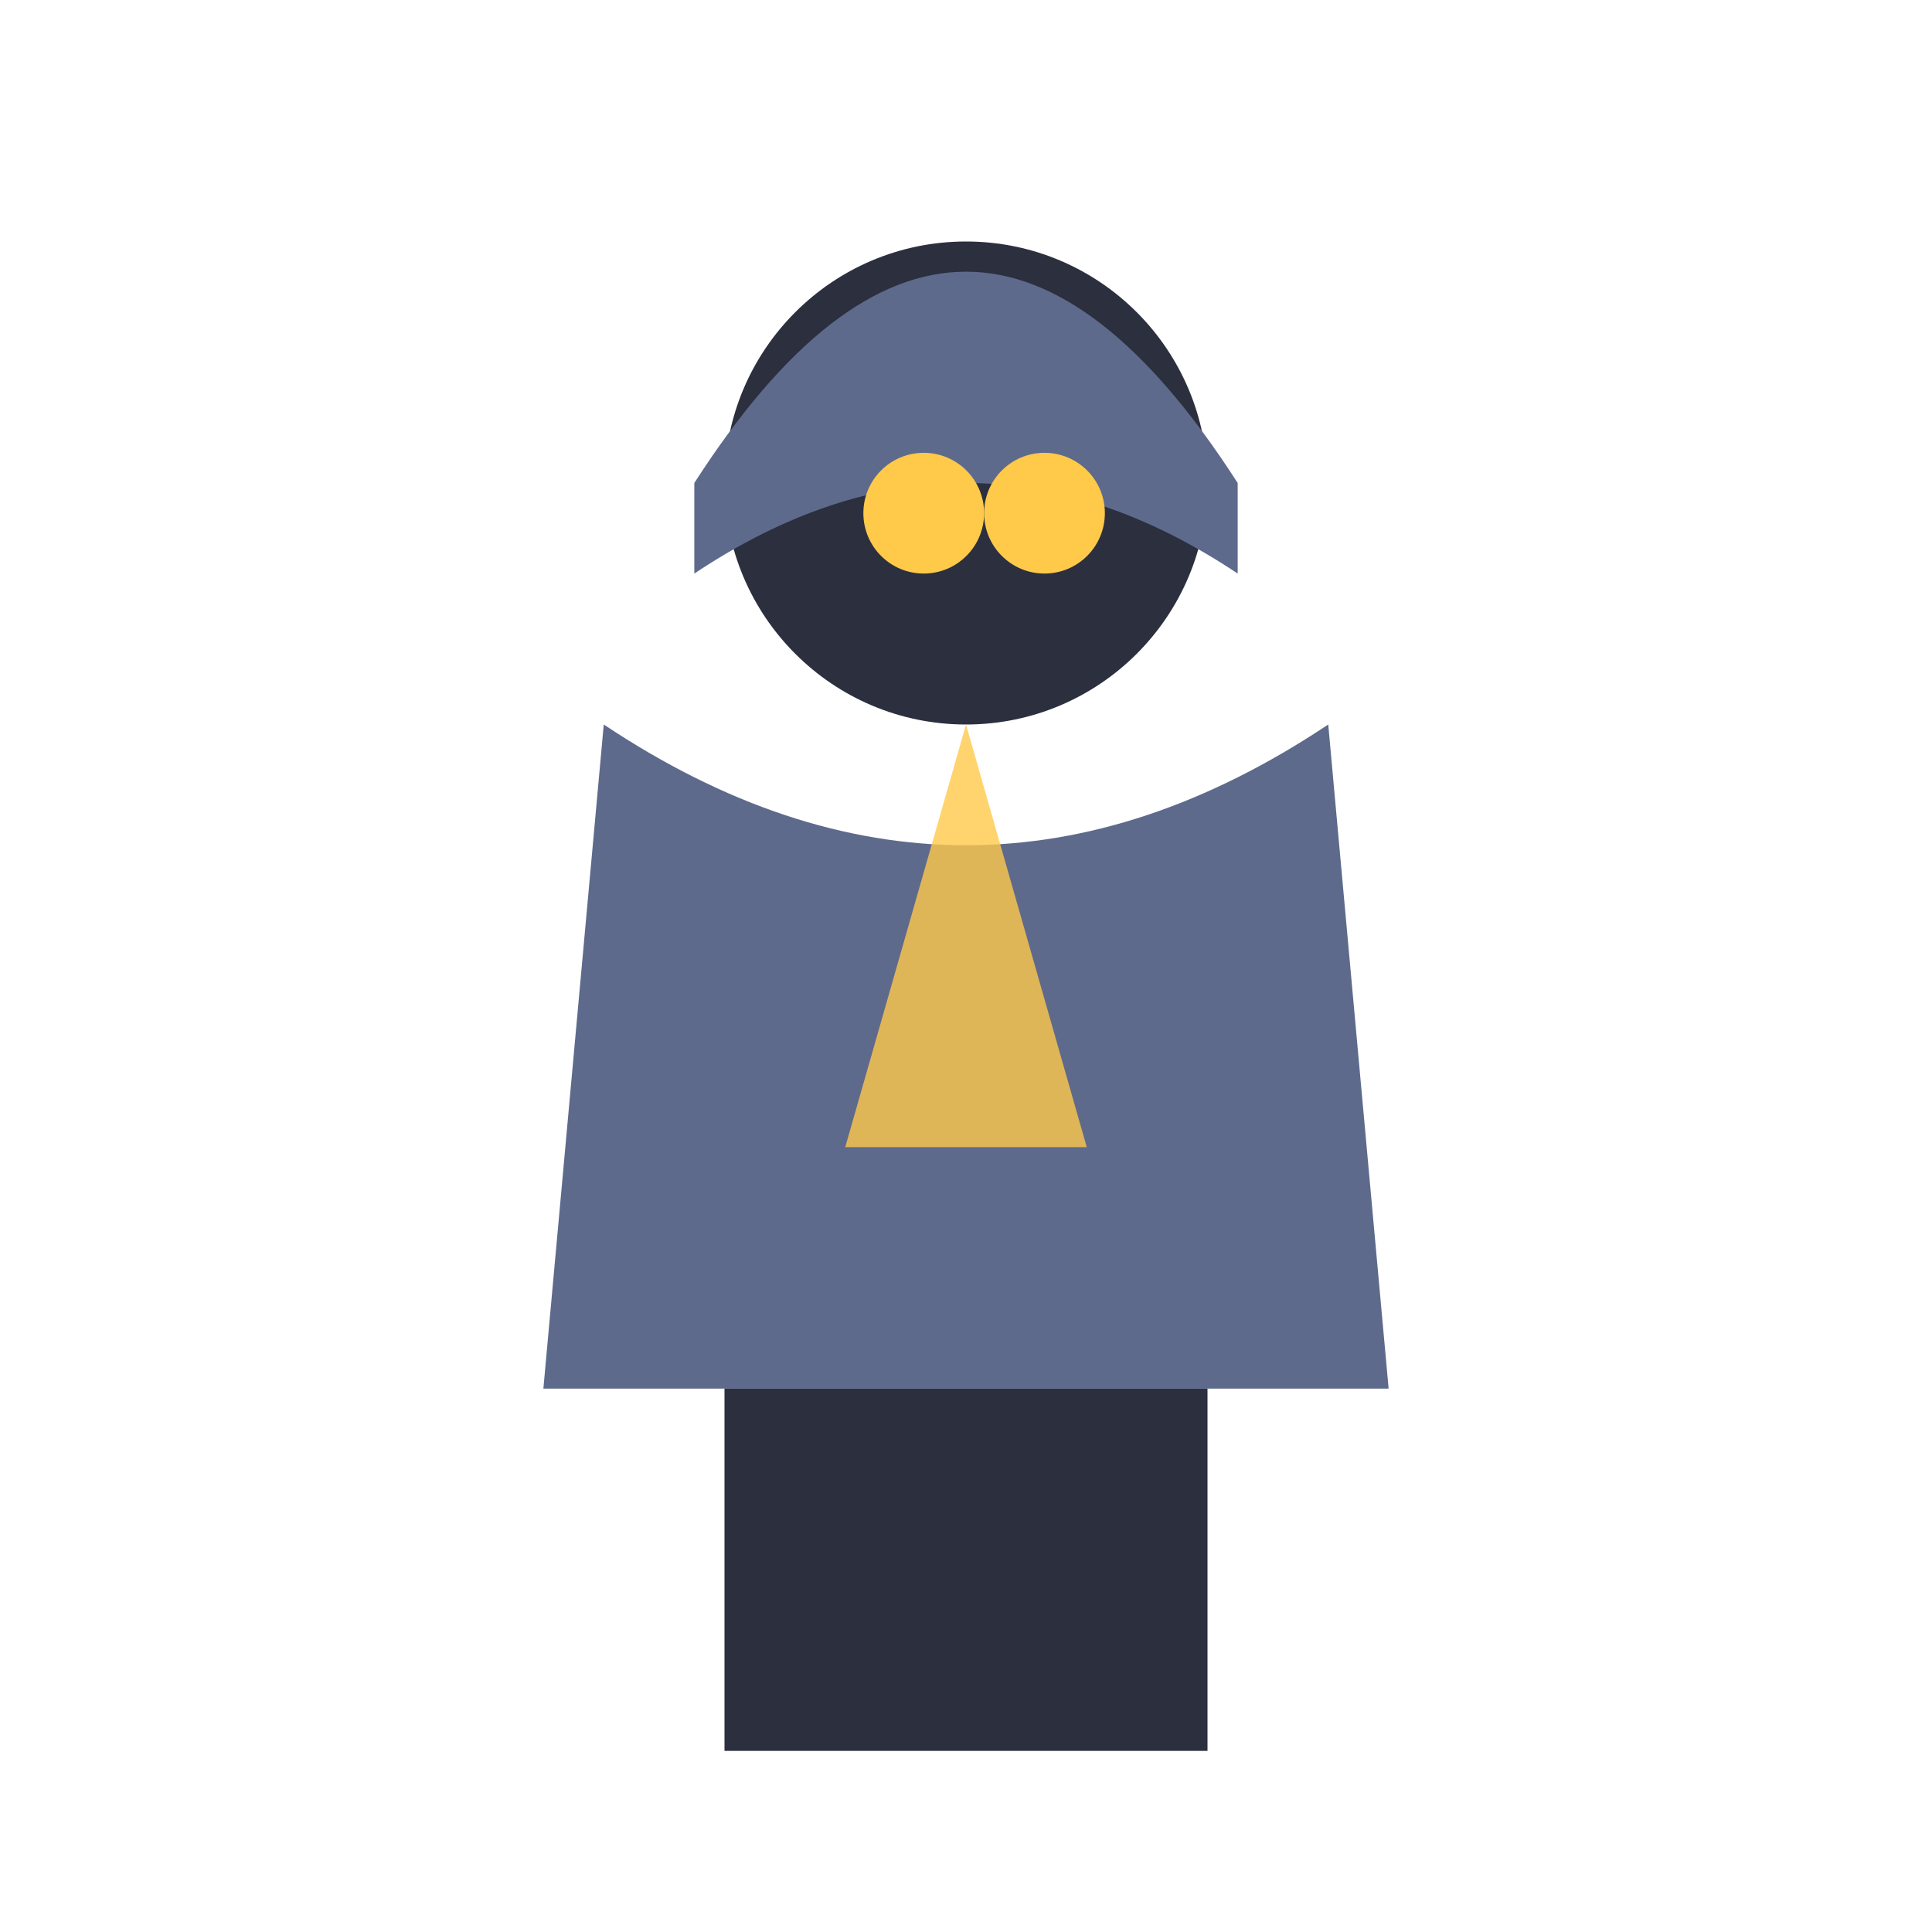
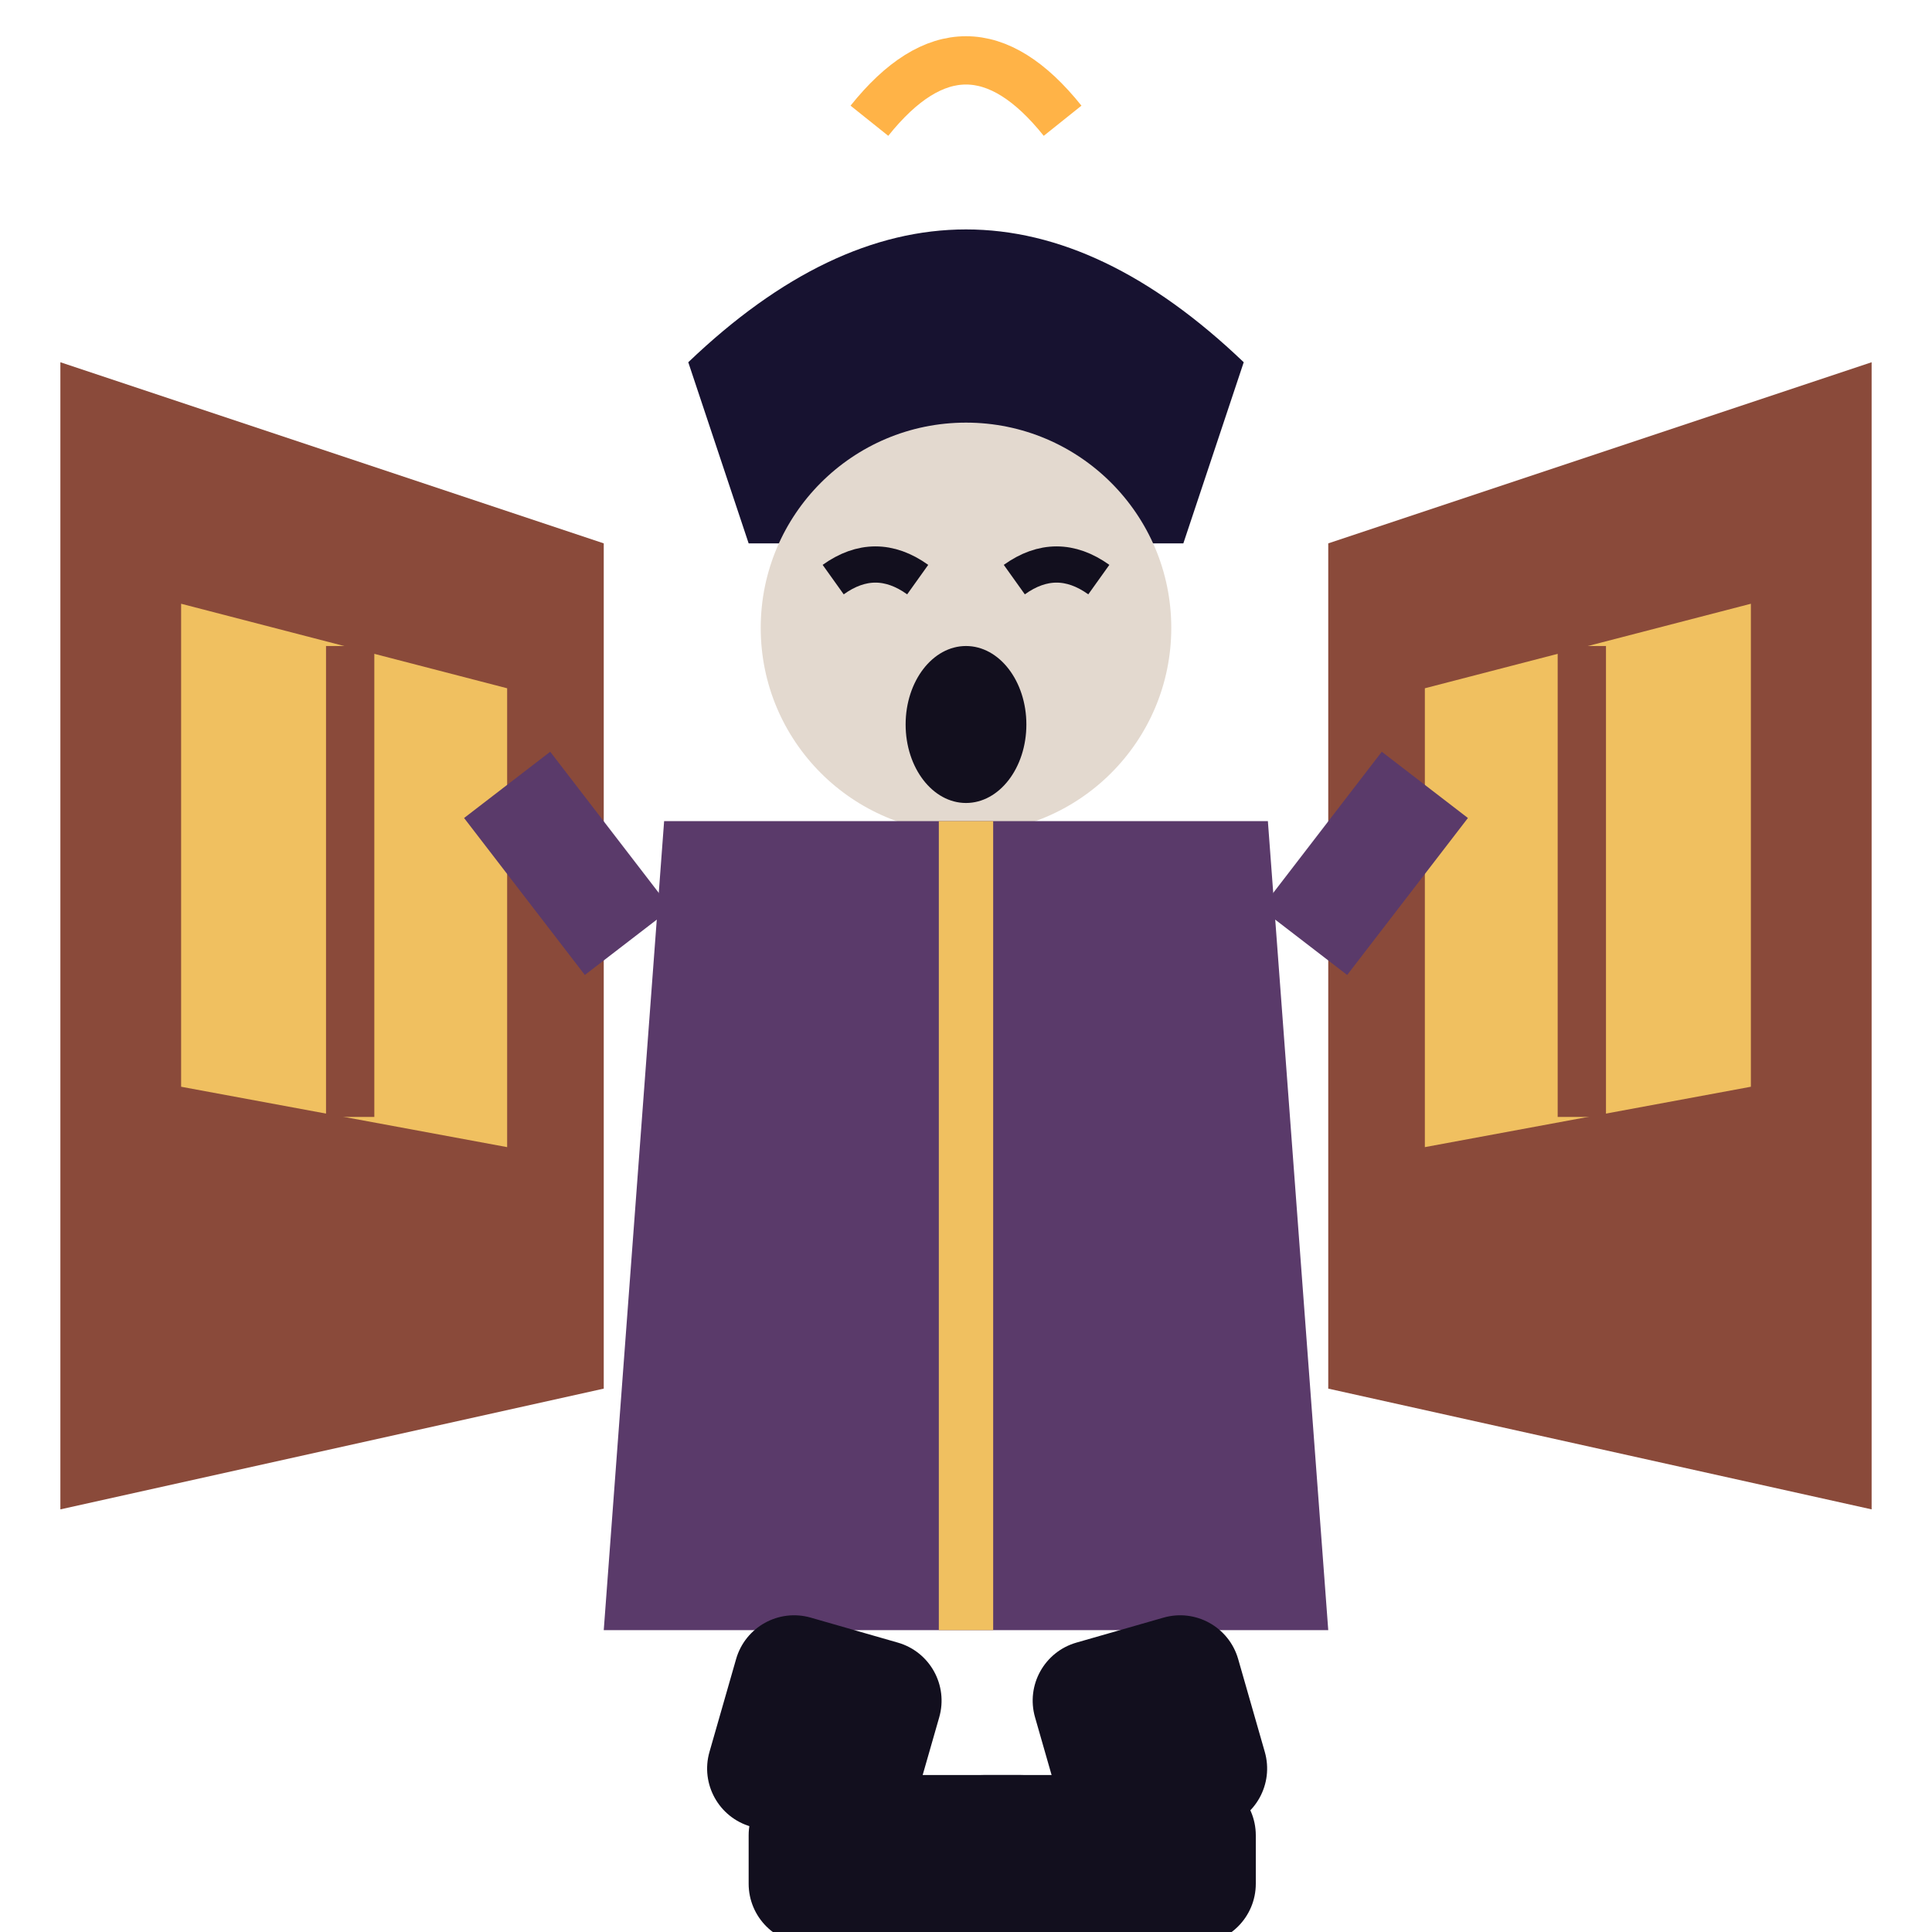
<svg xmlns="http://www.w3.org/2000/svg" viewBox="0 0 32 32">
-   <circle cx="16" cy="8" r="4" fill="#2B2F3E" />
-   <path d="M11.5,8 Q16,1 20.5,8 L20.5,9.5 Q16,6.5 11.5,9.5 Z" fill="#5E6A8C" />
-   <circle cx="15.3" cy="8.5" r="1" fill="#FFC94A" />
-   <circle cx="17.3" cy="8.5" r="1" fill="#FFC94A" />
-   <path d="M10,12 L9,23 L23,23 L22,12 Q16,16 10,12 Z" fill="#5E6A8C" />
-   <path d="M16,12 L14,19 L18,19 Z" fill="#FFC94A" opacity="0.8" />
-   <rect x="12" y="23" width="4" height="6" fill="#2B2F3E" />
-   <rect x="16" y="23" width="4" height="6" fill="#2B2F3E" />
+   <path d="M10,9 L1,6 V25 L10,23 Z" fill="#8A4A3A" />
+   <path d="M22,9 L31,6 V25 L22,23 Z" fill="#8A4A3A" />
+   <path d="M3,10 L8.4,11.4 V19 L3,18 Z M29,10 L23.6,11.4 V19 L29,18 Z" fill="#F0C060" />
+   <path d="M5.8,10.7 V18.5 M26.2,10.7 V18.5" stroke="#8A4A3A" stroke-width="0.8" />
+   <path d="M11.4,6 Q16,1.6 20.6,6 L19.6,9 H12.4 Z" fill="#171230" />
+   <circle cx="16" cy="10.4" r="3.4" fill="#E3D9CF" />
+   <path d="M13.8,9.6 q0.7,-0.5 1.4,0 M16.8,9.6 q0.7,-0.5 1.4,0" stroke="#120F1E" stroke-width="0.6" fill="none" />
+   <ellipse cx="16" cy="12" rx="1" ry="1.3" fill="#120F1E" />
+   <path d="M11,13.6 H21 L22,27 H10 Z" fill="#5A3A6A" />
+   <path d="M16,13.6 V27" stroke="#F0C060" stroke-width="0.9" />
+   <path d="M10.4,15.6 L8.4,13 M21.6,15.6 L23.6,13" stroke="#5A3A6A" stroke-width="1.8" />
+   <path d="M14.4,2 Q16,0 17.6,2" stroke="#FFB347" stroke-width="0.8" fill="none" />
+   <rect x="12.4" y="27" width="3.5" height="3.6" rx="1" fill="#120F1E" transform="rotate(16 14.15 27)" />
+   <rect x="16.8" y="27" width="3.5" height="3.6" rx="1" fill="#120F1E" transform="rotate(-16 18.55 27)" />
+   <rect x="12.4" y="29.4" width="5.5" height="2.8" rx="1" fill="#120F1E" />
+   <rect x="15.3" y="29.4" width="5.5" height="2.8" rx="1" fill="#120F1E" />
</svg>
